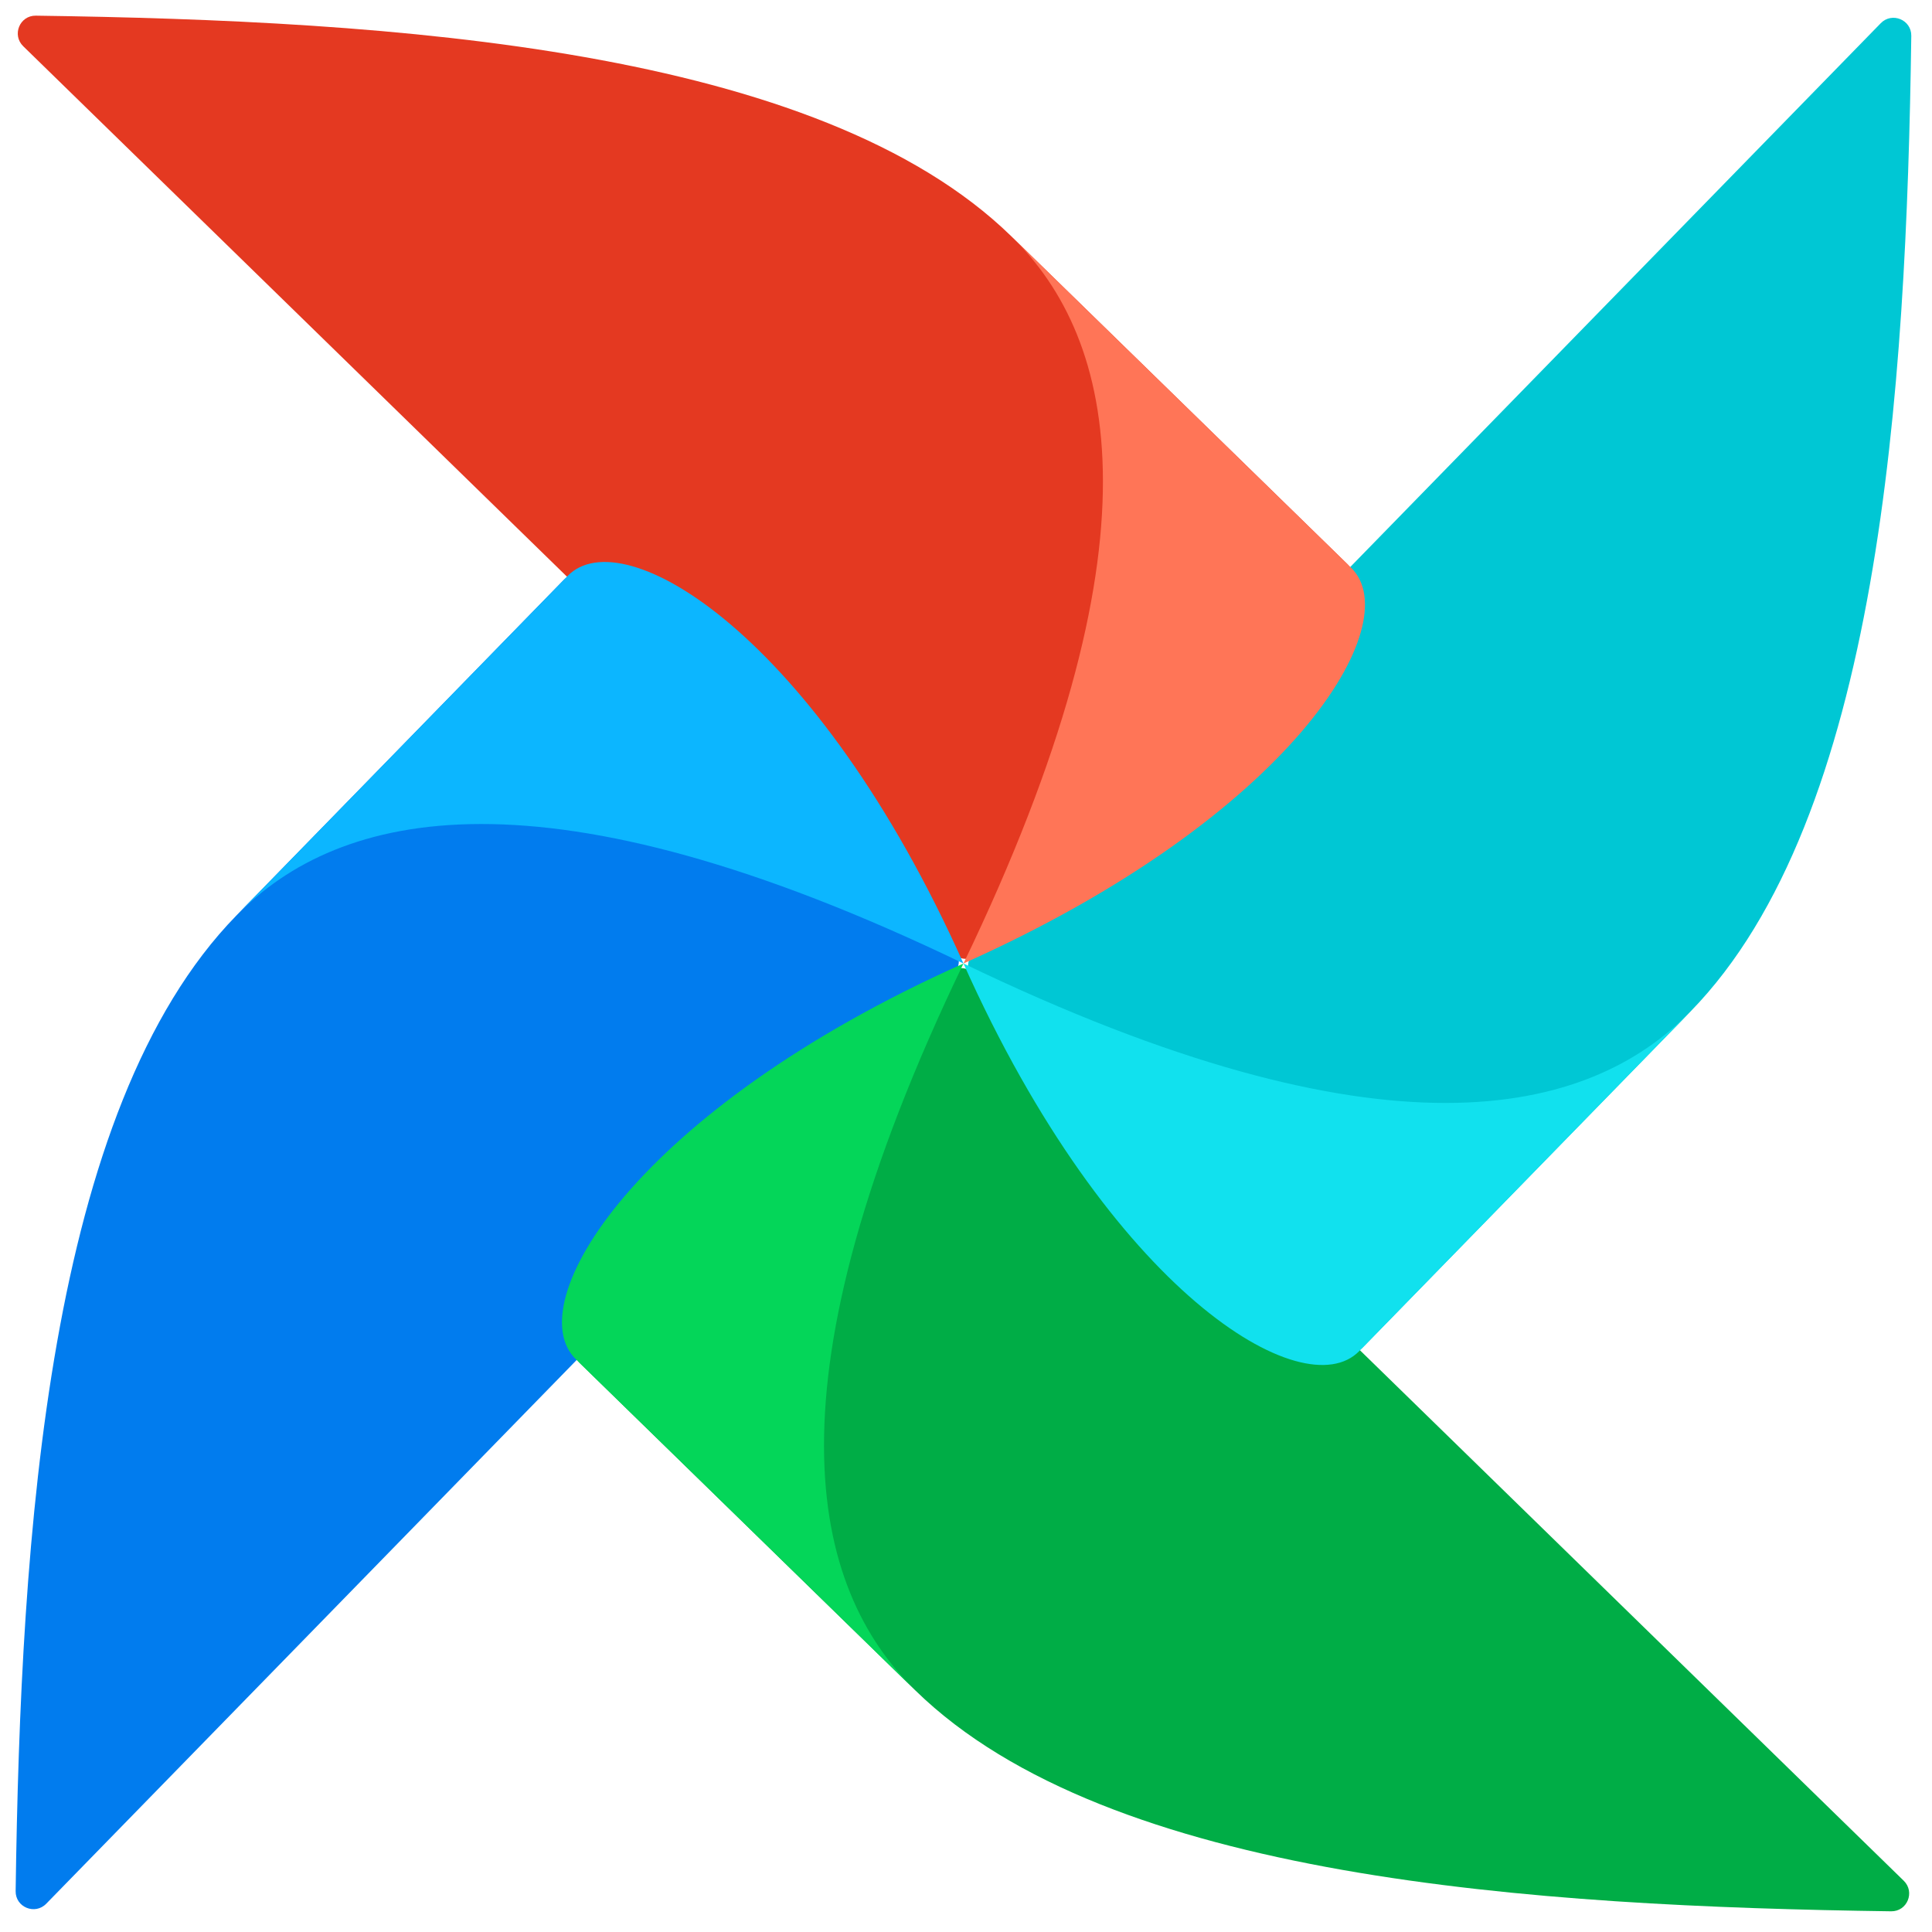
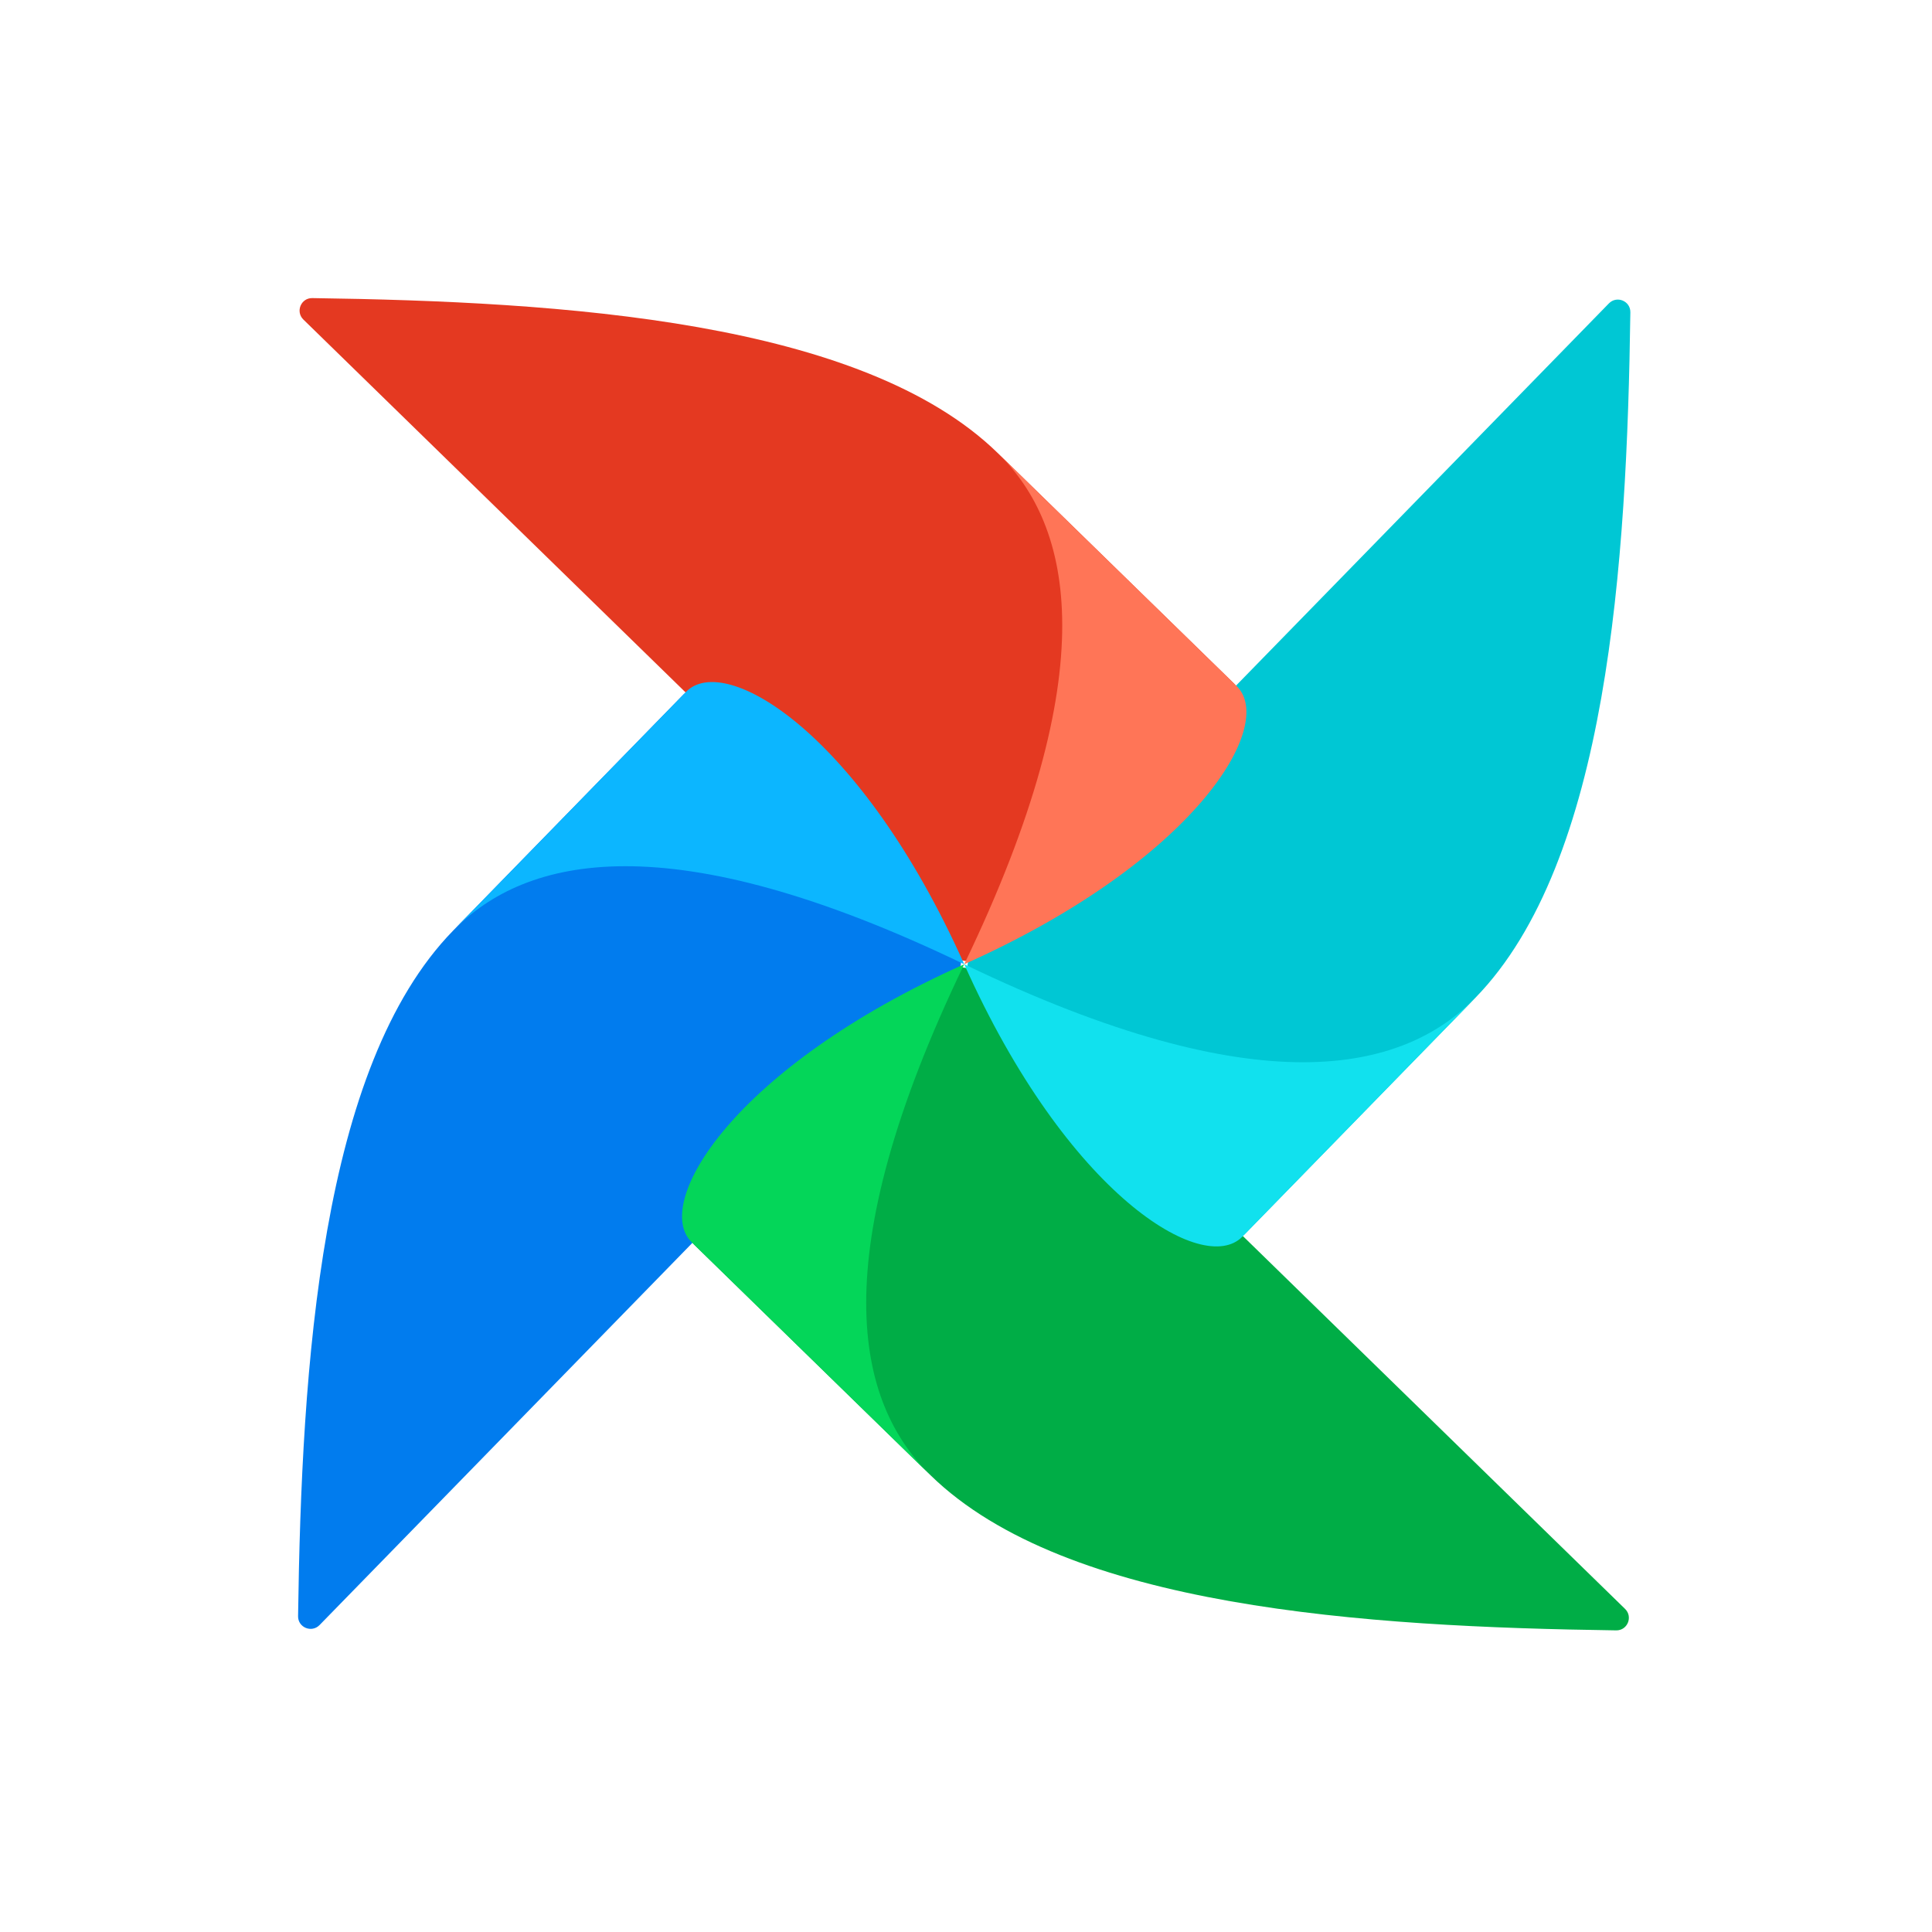
- <svg xmlns="http://www.w3.org/2000/svg" width="120" height="120" viewBox="0 0 175 175">
+ <svg xmlns="http://www.w3.org/2000/svg" width="120" height="120" viewBox="-37 -37 249 249">
  <g>
    <animateTransform attributeName="transform" type="rotate" from="0 87.5 87.5" to="360 87.5 87.5" dur="3.4s" repeatCount="indefinite" />
    <path d="m4.186 172.44 82.21-84.271c.515-.528.614-1.345.184-1.944-5-6.98-14.224-8.19-17.642-12.88C58.81 59.451 56.24 51.588 51.888 52.076c-.303.034-.574.198-.788.416L21.401 82.937C4.316 100.45 1.866 139.01 1.417 171.298c-.02 1.459 1.75 2.186 2.769 1.142" fill="#017cee" />
    <path d="m172.44 170.357-84.271-82.21c-.528-.515-1.345-.614-1.944-.185-6.98 5.001-8.19 14.224-12.88 17.643-13.893 10.127-21.756 12.697-21.268 17.049.034.304.198.575.416.788l30.444 29.699c17.513 17.085 56.073 19.535 88.361 19.984 1.459.021 2.186-1.749 1.142-2.768" fill="#00ad46" />
    <path d="M82.936 153.141c-9.566-9.332-14.005-27.795 4.335-65.868-29.806 13.32-40.252 30.83-35.113 35.843z" fill="#04d659" fill-rule="evenodd" clip-rule="evenodd" />
    <path d="m170.355 2.105-82.21 84.271c-.515.528-.614 1.344-.184 1.944 5 6.98 14.224 8.19 17.642 12.88 10.128 13.892 12.698 21.755 17.049 21.268.304-.034.575-.198.789-.417l29.698-30.443c17.086-17.514 19.536-56.073 19.985-88.362.02-1.459-1.75-2.186-2.769-1.141" fill="#00c7d4" />
    <path d="M153.14 91.608c-9.333 9.566-27.796 14.005-65.87-4.336 13.321 29.807 30.831 40.253 35.844 35.114z" fill="#11e1ee" fill-rule="evenodd" clip-rule="evenodd" />
    <path d="m2.103 4.187 84.272 82.21c.527.515 1.344.614 1.943.185 6.98-5.001 8.19-14.224 12.88-17.643 13.893-10.127 21.756-12.697 21.268-17.049-.034-.304-.198-.575-.416-.788L91.606 21.403C74.093 4.318 35.533 1.868 3.245 1.419c-1.46-.02-2.186 1.75-1.142 2.768" fill="#e43921" />
    <path d="M91.606 21.403c9.566 9.332 14.005 27.795-4.335 65.868 29.806-13.32 40.252-30.83 35.113-35.843z" fill="#ff7557" fill-rule="evenodd" clip-rule="evenodd" />
    <path d="M21.403 82.937c9.332-9.567 27.795-14.005 65.868 4.335-13.32-29.807-30.83-40.252-35.843-35.114z" fill="#0cb6ff" fill-rule="evenodd" clip-rule="evenodd" />
  </g>
</svg>
